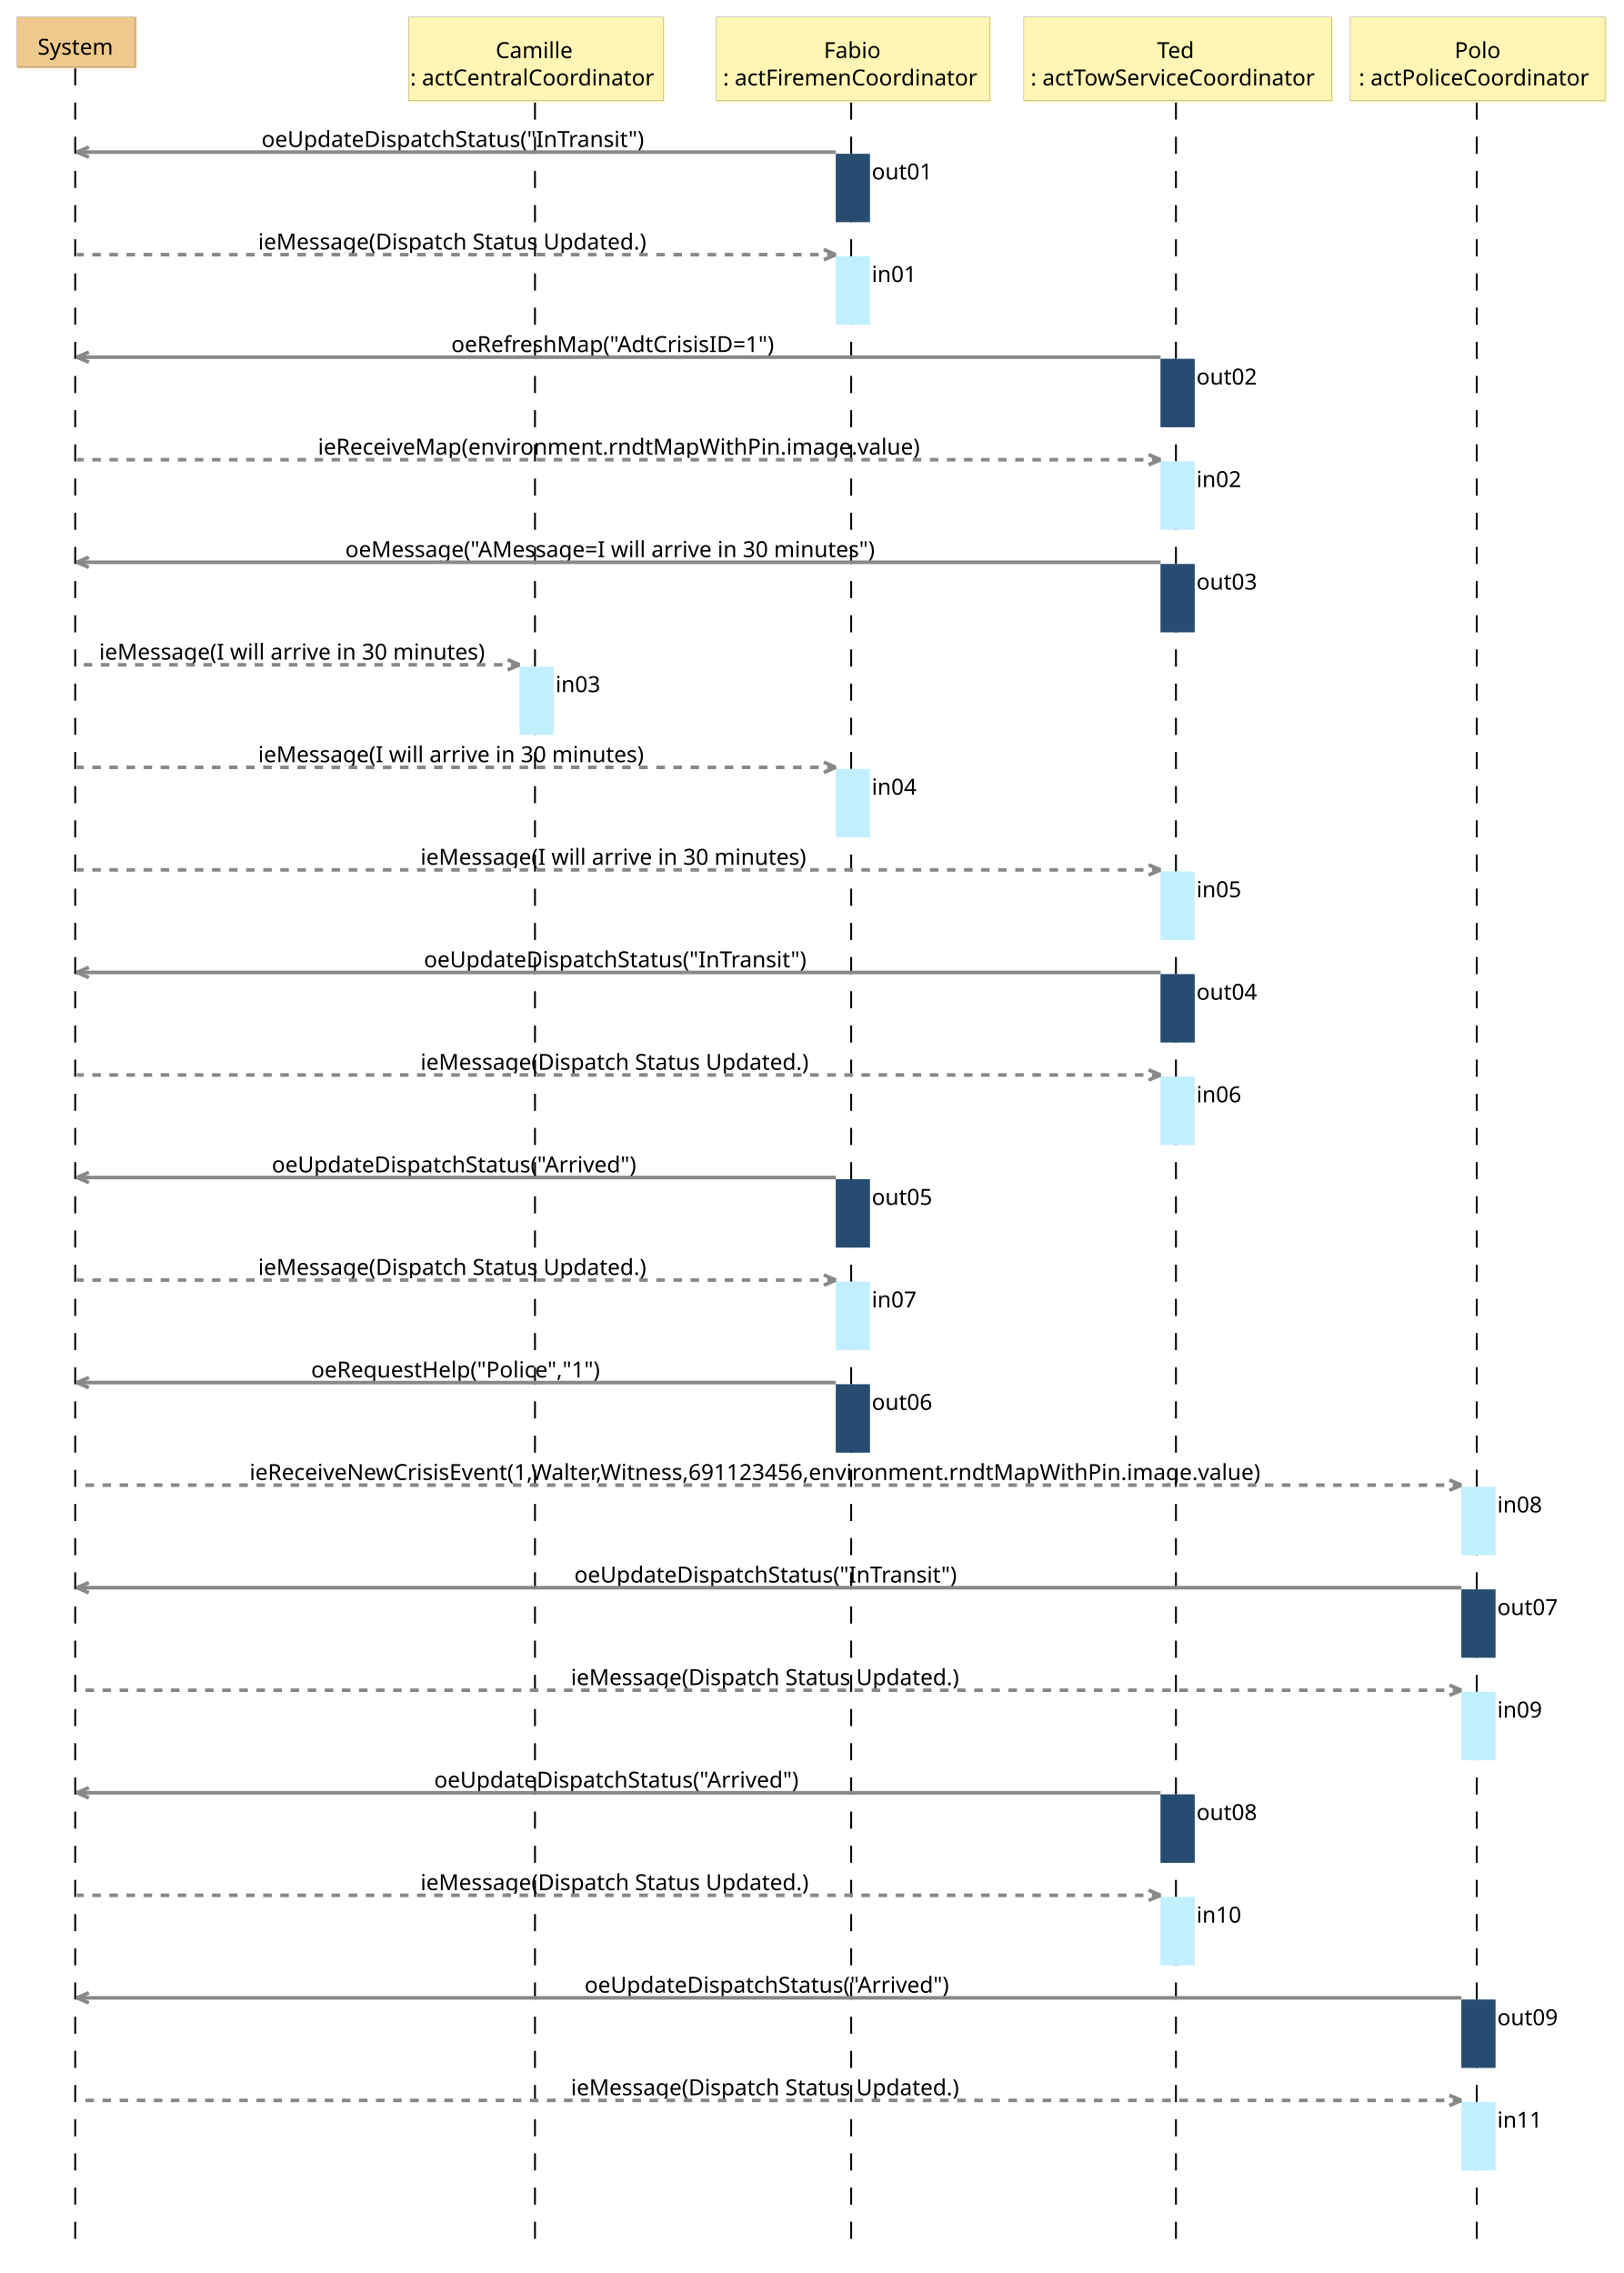
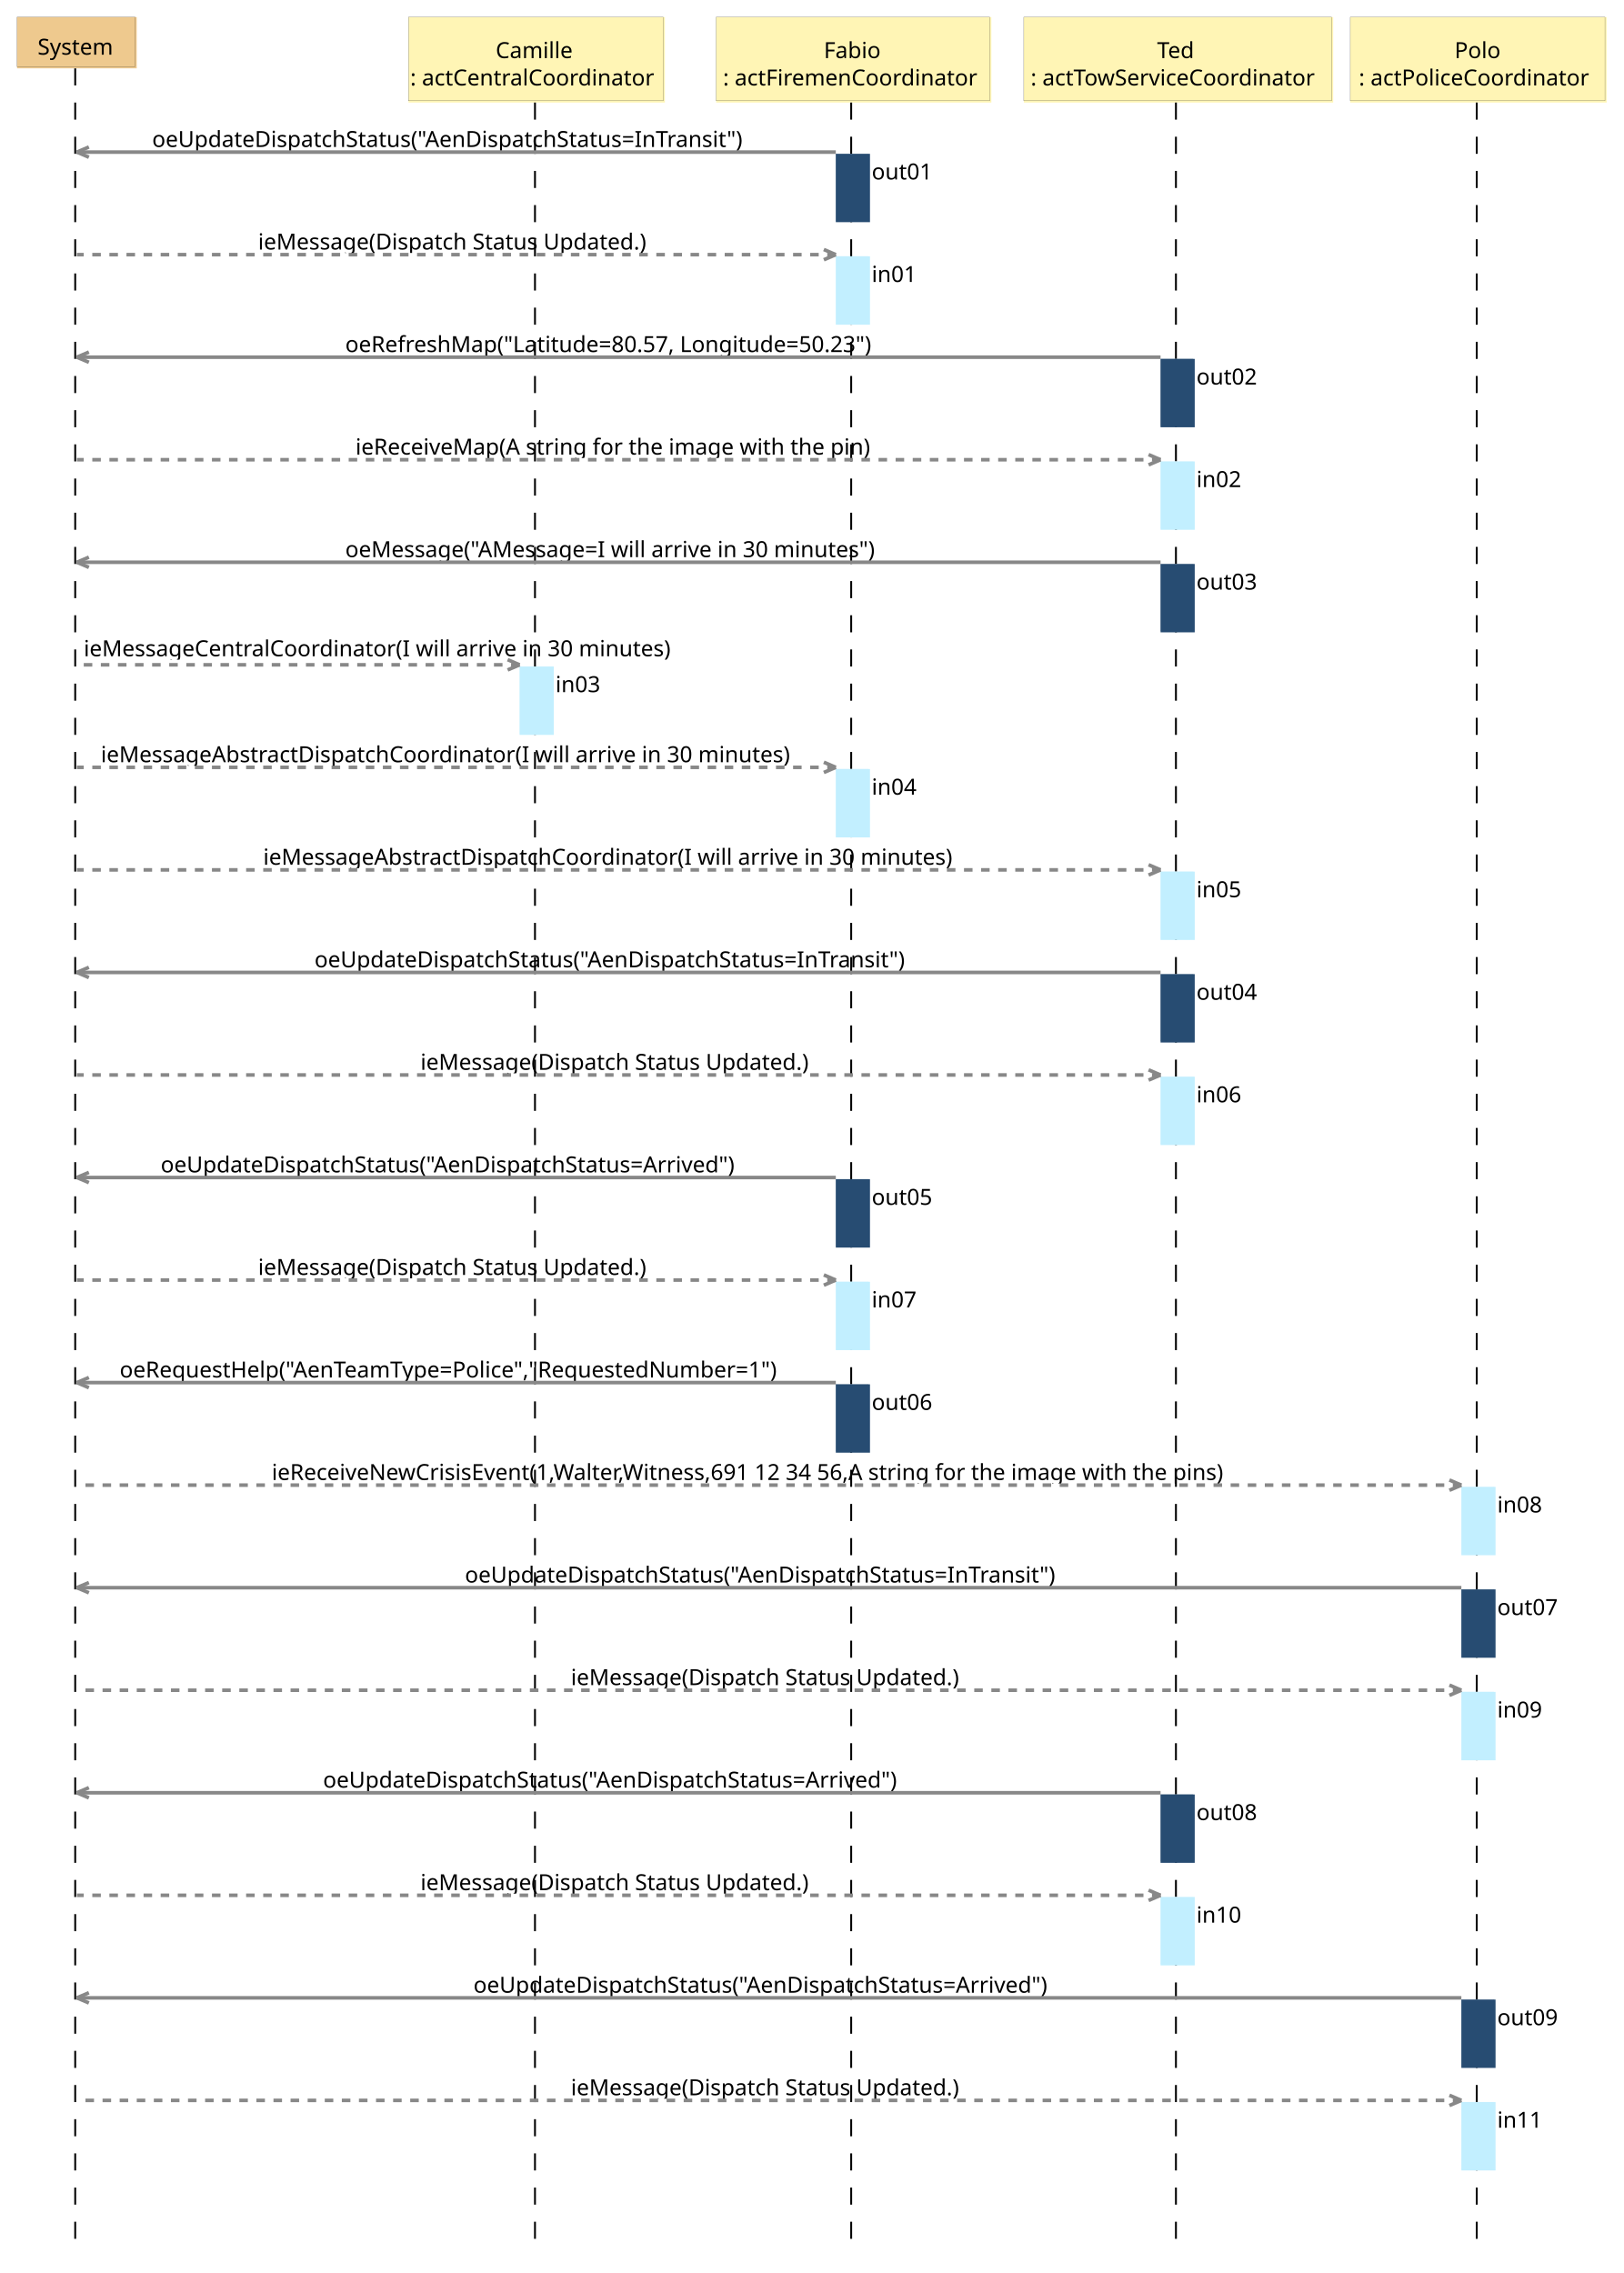
<svg xmlns="http://www.w3.org/2000/svg" stroke-dasharray="none" shape-rendering="auto" font-family="'Dialog'" width="950" text-rendering="auto" fill-opacity="1" contentScriptType="text/ecmascript" color-interpolation="auto" color-rendering="auto" preserveAspectRatio="xMidYMid meet" font-size="12" viewBox="0 0 950 1330" fill="black" stroke="black" image-rendering="auto" stroke-miterlimit="10" zoomAndPan="magnify" version="1.0" stroke-linecap="square" stroke-linejoin="miter" contentStyleType="text/css" font-style="normal" height="1330" stroke-width="1" stroke-dashoffset="0" font-weight="normal" stroke-opacity="1">
  <defs id="genericDefs" />
  <g>
    <defs id="defs1">
      <clipPath clipPathUnits="userSpaceOnUse" id="clipPath1">
        <path d="M9 9 L81 9 L81 41 L9 41 L9 9 Z" />
      </clipPath>
      <clipPath clipPathUnits="userSpaceOnUse" id="clipPath2">
        <path d="M9 9 L84 9 L84 41 L9 41 L9 9 Z" />
      </clipPath>
      <clipPath clipPathUnits="userSpaceOnUse" id="clipPath3">
        <path d="M39 39 L51 39 L51 1321 L39 1321 L39 39 Z" />
      </clipPath>
      <clipPath clipPathUnits="userSpaceOnUse" id="clipPath4">
        <path d="M238 9 L390 9 L390 61 L238 61 L238 9 Z" />
      </clipPath>
      <clipPath clipPathUnits="userSpaceOnUse" id="clipPath5">
        <path d="M238 9 L393 9 L393 61 L238 61 L238 9 Z" />
      </clipPath>
      <clipPath clipPathUnits="userSpaceOnUse" id="clipPath6">
        <path d="M308 59 L320 59 L320 1321 L308 1321 L308 59 Z" />
      </clipPath>
      <clipPath clipPathUnits="userSpaceOnUse" id="clipPath7">
        <path d="M303 389 L325 389 L325 431 L303 431 L303 389 Z" />
      </clipPath>
      <clipPath clipPathUnits="userSpaceOnUse" id="clipPath8">
        <path d="M324 389 L357 389 L357 407 L324 407 L324 389 Z" />
      </clipPath>
      <clipPath clipPathUnits="userSpaceOnUse" id="clipPath9">
        <path d="M418 9 L581 9 L581 61 L418 61 L418 9 Z" />
      </clipPath>
      <clipPath clipPathUnits="userSpaceOnUse" id="clipPath10">
        <path d="M418 9 L584 9 L584 61 L418 61 L418 9 Z" />
      </clipPath>
      <clipPath clipPathUnits="userSpaceOnUse" id="clipPath11">
        <path d="M493 59 L505 59 L505 1321 L493 1321 L493 59 Z" />
      </clipPath>
      <clipPath clipPathUnits="userSpaceOnUse" id="clipPath12">
        <path d="M488 89 L510 89 L510 131 L488 131 L488 89 Z" />
      </clipPath>
      <clipPath clipPathUnits="userSpaceOnUse" id="clipPath13">
        <path d="M509 89 L551 89 L551 107 L509 107 L509 89 Z" />
      </clipPath>
      <clipPath clipPathUnits="userSpaceOnUse" id="clipPath14">
        <path d="M488 689 L510 689 L510 731 L488 731 L488 689 Z" />
      </clipPath>
      <clipPath clipPathUnits="userSpaceOnUse" id="clipPath15">
        <path d="M509 689 L551 689 L551 707 L509 707 L509 689 Z" />
      </clipPath>
      <clipPath clipPathUnits="userSpaceOnUse" id="clipPath16">
        <path d="M488 809 L510 809 L510 851 L488 851 L488 809 Z" />
      </clipPath>
      <clipPath clipPathUnits="userSpaceOnUse" id="clipPath17">
        <path d="M509 809 L551 809 L551 827 L509 827 L509 809 Z" />
      </clipPath>
      <clipPath clipPathUnits="userSpaceOnUse" id="clipPath18">
        <path d="M488 149 L510 149 L510 191 L488 191 L488 149 Z" />
      </clipPath>
      <clipPath clipPathUnits="userSpaceOnUse" id="clipPath19">
        <path d="M509 149 L542 149 L542 167 L509 167 L509 149 Z" />
      </clipPath>
      <clipPath clipPathUnits="userSpaceOnUse" id="clipPath20">
        <path d="M488 449 L510 449 L510 491 L488 491 L488 449 Z" />
      </clipPath>
      <clipPath clipPathUnits="userSpaceOnUse" id="clipPath21">
        <path d="M509 449 L542 449 L542 467 L509 467 L509 449 Z" />
      </clipPath>
      <clipPath clipPathUnits="userSpaceOnUse" id="clipPath22">
        <path d="M488 749 L510 749 L510 791 L488 791 L488 749 Z" />
      </clipPath>
      <clipPath clipPathUnits="userSpaceOnUse" id="clipPath23">
        <path d="M509 749 L542 749 L542 767 L509 767 L509 749 Z" />
      </clipPath>
      <clipPath clipPathUnits="userSpaceOnUse" id="clipPath24">
        <path d="M598 9 L781 9 L781 61 L598 61 L598 9 Z" />
      </clipPath>
      <clipPath clipPathUnits="userSpaceOnUse" id="clipPath25">
        <path d="M598 9 L784 9 L784 61 L598 61 L598 9 Z" />
      </clipPath>
      <clipPath clipPathUnits="userSpaceOnUse" id="clipPath26">
        <path d="M683 59 L695 59 L695 1321 L683 1321 L683 59 Z" />
      </clipPath>
      <clipPath clipPathUnits="userSpaceOnUse" id="clipPath27">
        <path d="M678 209 L700 209 L700 251 L678 251 L678 209 Z" />
      </clipPath>
      <clipPath clipPathUnits="userSpaceOnUse" id="clipPath28">
        <path d="M699 209 L741 209 L741 227 L699 227 L699 209 Z" />
      </clipPath>
      <clipPath clipPathUnits="userSpaceOnUse" id="clipPath29">
        <path d="M678 329 L700 329 L700 371 L678 371 L678 329 Z" />
      </clipPath>
      <clipPath clipPathUnits="userSpaceOnUse" id="clipPath30">
        <path d="M699 329 L741 329 L741 347 L699 347 L699 329 Z" />
      </clipPath>
      <clipPath clipPathUnits="userSpaceOnUse" id="clipPath31">
        <path d="M678 569 L700 569 L700 611 L678 611 L678 569 Z" />
      </clipPath>
      <clipPath clipPathUnits="userSpaceOnUse" id="clipPath32">
        <path d="M699 569 L741 569 L741 587 L699 587 L699 569 Z" />
      </clipPath>
      <clipPath clipPathUnits="userSpaceOnUse" id="clipPath33">
        <path d="M678 1049 L700 1049 L700 1091 L678 1091 L678 1049 Z" />
      </clipPath>
      <clipPath clipPathUnits="userSpaceOnUse" id="clipPath34">
        <path d="M699 1049 L741 1049 L741 1067 L699 1067 L699 1049 Z" />
      </clipPath>
      <clipPath clipPathUnits="userSpaceOnUse" id="clipPath35">
        <path d="M678 269 L700 269 L700 311 L678 311 L678 269 Z" />
      </clipPath>
      <clipPath clipPathUnits="userSpaceOnUse" id="clipPath36">
        <path d="M699 269 L732 269 L732 287 L699 287 L699 269 Z" />
      </clipPath>
      <clipPath clipPathUnits="userSpaceOnUse" id="clipPath37">
        <path d="M678 509 L700 509 L700 551 L678 551 L678 509 Z" />
      </clipPath>
      <clipPath clipPathUnits="userSpaceOnUse" id="clipPath38">
        <path d="M699 509 L732 509 L732 527 L699 527 L699 509 Z" />
      </clipPath>
      <clipPath clipPathUnits="userSpaceOnUse" id="clipPath39">
        <path d="M678 629 L700 629 L700 671 L678 671 L678 629 Z" />
      </clipPath>
      <clipPath clipPathUnits="userSpaceOnUse" id="clipPath40">
        <path d="M699 629 L732 629 L732 647 L699 647 L699 629 Z" />
      </clipPath>
      <clipPath clipPathUnits="userSpaceOnUse" id="clipPath41">
        <path d="M678 1109 L700 1109 L700 1151 L678 1151 L678 1109 Z" />
      </clipPath>
      <clipPath clipPathUnits="userSpaceOnUse" id="clipPath42">
        <path d="M699 1109 L732 1109 L732 1127 L699 1127 L699 1109 Z" />
      </clipPath>
      <clipPath clipPathUnits="userSpaceOnUse" id="clipPath43">
        <path d="M789 9 L941 9 L941 61 L789 61 L789 9 Z" />
      </clipPath>
      <clipPath clipPathUnits="userSpaceOnUse" id="clipPath44">
        <path d="M789 9 L944 9 L944 61 L789 61 L789 9 Z" />
      </clipPath>
      <clipPath clipPathUnits="userSpaceOnUse" id="clipPath45">
        <path d="M859 59 L871 59 L871 1321 L859 1321 L859 59 Z" />
      </clipPath>
      <clipPath clipPathUnits="userSpaceOnUse" id="clipPath46">
        <path d="M854 929 L876 929 L876 971 L854 971 L854 929 Z" />
      </clipPath>
      <clipPath clipPathUnits="userSpaceOnUse" id="clipPath47">
        <path d="M875 929 L917 929 L917 947 L875 947 L875 929 Z" />
      </clipPath>
      <clipPath clipPathUnits="userSpaceOnUse" id="clipPath48">
        <path d="M854 1169 L876 1169 L876 1211 L854 1211 L854 1169 Z" />
      </clipPath>
      <clipPath clipPathUnits="userSpaceOnUse" id="clipPath49">
        <path d="M875 1169 L917 1169 L917 1187 L875 1187 L875 1169 Z" />
      </clipPath>
      <clipPath clipPathUnits="userSpaceOnUse" id="clipPath50">
        <path d="M854 869 L876 869 L876 911 L854 911 L854 869 Z" />
      </clipPath>
      <clipPath clipPathUnits="userSpaceOnUse" id="clipPath51">
        <path d="M875 869 L908 869 L908 887 L875 887 L875 869 Z" />
      </clipPath>
      <clipPath clipPathUnits="userSpaceOnUse" id="clipPath52">
        <path d="M854 989 L876 989 L876 1031 L854 1031 L854 989 Z" />
      </clipPath>
      <clipPath clipPathUnits="userSpaceOnUse" id="clipPath53">
        <path d="M875 989 L908 989 L908 1007 L875 1007 L875 989 Z" />
      </clipPath>
      <clipPath clipPathUnits="userSpaceOnUse" id="clipPath54">
        <path d="M854 1229 L876 1229 L876 1271 L854 1271 L854 1229 Z" />
      </clipPath>
      <clipPath clipPathUnits="userSpaceOnUse" id="clipPath55">
        <path d="M875 1229 L908 1229 L908 1247 L875 1247 L875 1229 Z" />
      </clipPath>
      <clipPath clipPathUnits="userSpaceOnUse" id="clipPath56">
        <path d="M-1 -1 L951 -1 L951 1331 L-1 1331 L-1 -1 Z" />
      </clipPath>
      <clipPath clipPathUnits="userSpaceOnUse" id="clipPath57">
-         <path d="M152 70 L385 70 L385 88 L152 88 L152 70 Z" />
+         <path d="M88 70 L450 70 L450 88 L88 88 L88 70 Z" />
      </clipPath>
      <clipPath clipPathUnits="userSpaceOnUse" id="clipPath58">
        <path d="M43 84 L55 84 L55 95 L43 95 L43 84 Z" />
      </clipPath>
      <clipPath clipPathUnits="userSpaceOnUse" id="clipPath59">
-         <path d="M263 190 L464 190 L464 208 L263 208 L263 190 Z" />
+         <path d="M201 190 L526 190 L526 208 L201 208 L201 190 Z" />
      </clipPath>
      <clipPath clipPathUnits="userSpaceOnUse" id="clipPath60">
        <path d="M43 204 L55 204 L55 215 L43 215 L43 204 Z" />
      </clipPath>
      <clipPath clipPathUnits="userSpaceOnUse" id="clipPath61">
        <path d="M201 310 L526 310 L526 328 L201 328 L201 310 Z" />
      </clipPath>
      <clipPath clipPathUnits="userSpaceOnUse" id="clipPath62">
        <path d="M43 324 L55 324 L55 335 L43 335 L43 324 Z" />
      </clipPath>
      <clipPath clipPathUnits="userSpaceOnUse" id="clipPath63">
-         <path d="M247 550 L480 550 L480 568 L247 568 L247 550 Z" />
+         <path d="M183 550 L545 550 L545 568 L183 568 L183 550 Z" />
      </clipPath>
      <clipPath clipPathUnits="userSpaceOnUse" id="clipPath64">
        <path d="M43 564 L55 564 L55 575 L43 575 L43 564 Z" />
      </clipPath>
      <clipPath clipPathUnits="userSpaceOnUse" id="clipPath65">
-         <path d="M158 670 L380 670 L380 688 L158 688 L158 670 Z" />
+         <path d="M93 670 L444 670 L444 688 L93 688 L93 670 Z" />
      </clipPath>
      <clipPath clipPathUnits="userSpaceOnUse" id="clipPath66">
        <path d="M43 684 L55 684 L55 695 L43 695 L43 684 Z" />
      </clipPath>
      <clipPath clipPathUnits="userSpaceOnUse" id="clipPath67">
-         <path d="M181 790 L357 790 L357 808 L181 808 L181 790 Z" />
+         <path d="M69 790 L468 790 L468 808 L69 808 L69 790 Z" />
      </clipPath>
      <clipPath clipPathUnits="userSpaceOnUse" id="clipPath68">
        <path d="M43 804 L55 804 L55 815 L43 815 L43 804 Z" />
      </clipPath>
      <clipPath clipPathUnits="userSpaceOnUse" id="clipPath69">
-         <path d="M335 910 L568 910 L568 928 L335 928 L335 910 Z" />
+         <path d="M271 910 L633 910 L633 928 L271 928 L271 910 Z" />
      </clipPath>
      <clipPath clipPathUnits="userSpaceOnUse" id="clipPath70">
        <path d="M43 924 L55 924 L55 935 L43 935 L43 924 Z" />
      </clipPath>
      <clipPath clipPathUnits="userSpaceOnUse" id="clipPath71">
-         <path d="M253 1030 L475 1030 L475 1048 L253 1048 L253 1030 Z" />
+         <path d="M188 1030 L539 1030 L539 1048 L188 1048 L188 1030 Z" />
      </clipPath>
      <clipPath clipPathUnits="userSpaceOnUse" id="clipPath72">
        <path d="M43 1044 L55 1044 L55 1055 L43 1055 L43 1044 Z" />
      </clipPath>
      <clipPath clipPathUnits="userSpaceOnUse" id="clipPath73">
-         <path d="M341 1150 L563 1150 L563 1168 L341 1168 L341 1150 Z" />
+         <path d="M276 1150 L627 1150 L627 1168 L276 1168 L276 1150 Z" />
      </clipPath>
      <clipPath clipPathUnits="userSpaceOnUse" id="clipPath74">
        <path d="M43 1164 L55 1164 L55 1175 L43 1175 L43 1164 Z" />
      </clipPath>
      <clipPath clipPathUnits="userSpaceOnUse" id="clipPath75">
        <path d="M150 130 L387 130 L387 148 L150 148 L150 130 Z" />
      </clipPath>
      <clipPath clipPathUnits="userSpaceOnUse" id="clipPath76">
        <path d="M480 144 L492 144 L492 155 L480 155 L480 144 Z" />
      </clipPath>
      <clipPath clipPathUnits="userSpaceOnUse" id="clipPath77">
-         <path d="M185 250 L543 250 L543 268 L185 268 L185 250 Z" />
+         <path d="M207 250 L521 250 L521 268 L207 268 L207 250 Z" />
      </clipPath>
      <clipPath clipPathUnits="userSpaceOnUse" id="clipPath78">
        <path d="M670 264 L682 264 L682 275 L670 275 L670 264 Z" />
      </clipPath>
      <clipPath clipPathUnits="userSpaceOnUse" id="clipPath79">
-         <path d="M57 370 L295 370 L295 388 L57 388 L57 370 Z" />
+         <path d="M48 368 L406 368 L406 386 L48 386 L48 368 Z" />
      </clipPath>
      <clipPath clipPathUnits="userSpaceOnUse" id="clipPath80">
        <path d="M295 384 L307 384 L307 395 L295 395 L295 384 Z" />
      </clipPath>
      <clipPath clipPathUnits="userSpaceOnUse" id="clipPath81">
-         <path d="M150 430 L388 430 L388 448 L150 448 L150 430 Z" />
+         <path d="M58 430 L480 430 L480 448 L58 448 L58 430 Z" />
      </clipPath>
      <clipPath clipPathUnits="userSpaceOnUse" id="clipPath82">
        <path d="M480 444 L492 444 L492 455 L480 455 L480 444 Z" />
      </clipPath>
      <clipPath clipPathUnits="userSpaceOnUse" id="clipPath83">
-         <path d="M245 490 L483 490 L483 508 L245 508 L245 490 Z" />
+         <path d="M153 490 L575 490 L575 508 L153 508 L153 490 Z" />
      </clipPath>
      <clipPath clipPathUnits="userSpaceOnUse" id="clipPath84">
        <path d="M670 504 L682 504 L682 515 L670 515 L670 504 Z" />
      </clipPath>
      <clipPath clipPathUnits="userSpaceOnUse" id="clipPath85">
        <path d="M245 610 L482 610 L482 628 L245 628 L245 610 Z" />
      </clipPath>
      <clipPath clipPathUnits="userSpaceOnUse" id="clipPath86">
        <path d="M670 624 L682 624 L682 635 L670 635 L670 624 Z" />
      </clipPath>
      <clipPath clipPathUnits="userSpaceOnUse" id="clipPath87">
        <path d="M150 730 L387 730 L387 748 L150 748 L150 730 Z" />
      </clipPath>
      <clipPath clipPathUnits="userSpaceOnUse" id="clipPath88">
        <path d="M480 744 L492 744 L492 755 L480 755 L480 744 Z" />
      </clipPath>
      <clipPath clipPathUnits="userSpaceOnUse" id="clipPath89">
-         <path d="M145 850 L758 850 L758 868 L145 868 L145 850 Z" />
+         <path d="M158 850 L746 850 L746 868 L158 868 L158 850 Z" />
      </clipPath>
      <clipPath clipPathUnits="userSpaceOnUse" id="clipPath90">
        <path d="M846 864 L858 864 L858 875 L846 875 L846 864 Z" />
      </clipPath>
      <clipPath clipPathUnits="userSpaceOnUse" id="clipPath91">
        <path d="M333 970 L570 970 L570 988 L333 988 L333 970 Z" />
      </clipPath>
      <clipPath clipPathUnits="userSpaceOnUse" id="clipPath92">
        <path d="M846 984 L858 984 L858 995 L846 995 L846 984 Z" />
      </clipPath>
      <clipPath clipPathUnits="userSpaceOnUse" id="clipPath93">
        <path d="M245 1090 L482 1090 L482 1108 L245 1108 L245 1090 Z" />
      </clipPath>
      <clipPath clipPathUnits="userSpaceOnUse" id="clipPath94">
        <path d="M670 1104 L682 1104 L682 1115 L670 1115 L670 1104 Z" />
      </clipPath>
      <clipPath clipPathUnits="userSpaceOnUse" id="clipPath95">
        <path d="M333 1210 L570 1210 L570 1228 L333 1228 L333 1210 Z" />
      </clipPath>
      <clipPath clipPathUnits="userSpaceOnUse" id="clipPath96">
        <path d="M846 1224 L858 1224 L858 1235 L846 1235 L846 1224 Z" />
      </clipPath>
    </defs>
    <g font-size="13" fill="rgb(238,201,142)" font-family="'Lucida Sans Unicode'" stroke-linejoin="round" stroke="rgb(238,201,142)" stroke-width="0" stroke-miterlimit="0">
      <rect x="10" y="10" clip-path="url(#clipPath1)" width="70" height="30" stroke="none" />
    </g>
    <g stroke-width="0.1" font-size="13" font-family="'Lucida Sans Unicode'" stroke-linecap="butt">
      <rect x="10" y="10" clip-path="url(#clipPath1)" fill="none" width="69" height="29" />
      <text xml:space="preserve" x="22" y="32" clip-path="url(#clipPath2)" stroke="none">System</text>
      <line clip-path="url(#clipPath3)" fill="none" x1="44" x2="44" y1="40" y2="1320" stroke-dasharray="10,10" stroke-width="1.1" />
    </g>
    <g stroke-linecap="butt" font-size="13" fill="rgb(255,245,181)" font-family="'Lucida Sans Unicode'" stroke-dasharray="10,10" stroke="rgb(255,245,181)" stroke-width="1.1">
      <rect x="239" y="10" clip-path="url(#clipPath4)" width="150" height="50" stroke="none" />
    </g>
    <g stroke-width="0.1" font-size="13" font-family="'Lucida Sans Unicode'" stroke-linecap="butt">
      <rect x="239" y="10" clip-path="url(#clipPath4)" fill="none" width="149" height="49" />
      <text xml:space="preserve" x="290" y="34" clip-path="url(#clipPath5)" stroke="none">Camille</text>
      <text xml:space="preserve" x="240" y="50" clip-path="url(#clipPath5)" stroke="none">: actCentralCoordinator</text>
      <line clip-path="url(#clipPath6)" fill="none" x1="313" x2="313" y1="60" y2="1320" stroke-dasharray="10,10" stroke-width="1.1" />
    </g>
    <g stroke-linecap="butt" font-size="13" fill="rgb(194,239,255)" font-family="'Lucida Sans Unicode'" stroke-dasharray="10,10" stroke="rgb(194,239,255)" stroke-width="1.1">
      <rect x="304" y="390" clip-path="url(#clipPath7)" width="20" height="40" stroke="none" />
      <rect x="304" y="390" clip-path="url(#clipPath7)" fill="none" width="19" stroke-dasharray="none" height="39" stroke-width="0.1" />
    </g>
    <g stroke-width="0.1" font-size="13" font-family="'Lucida Sans Unicode'" stroke-linecap="butt">
      <text xml:space="preserve" x="325" y="405" clip-path="url(#clipPath8)" stroke="none">in03</text>
      <rect x="419" y="10" clip-path="url(#clipPath9)" fill="rgb(255,245,181)" width="161" height="50" stroke="none" />
      <rect x="419" y="10" clip-path="url(#clipPath9)" fill="none" width="160" height="49" />
      <text xml:space="preserve" x="482" y="34" clip-path="url(#clipPath10)" stroke="none">Fabio</text>
      <text xml:space="preserve" x="423" y="50" clip-path="url(#clipPath10)" stroke="none">: actFiremenCoordinator</text>
      <line clip-path="url(#clipPath11)" fill="none" x1="498" x2="498" y1="60" y2="1320" stroke-dasharray="10,10" stroke-width="1.1" />
    </g>
    <g stroke-linecap="butt" font-size="13" fill="rgb(39,76,114)" font-family="'Lucida Sans Unicode'" stroke-dasharray="10,10" stroke="rgb(39,76,114)" stroke-width="1.1">
      <rect x="489" y="90" clip-path="url(#clipPath12)" width="20" height="40" stroke="none" />
      <rect x="489" y="90" clip-path="url(#clipPath12)" fill="none" width="19" stroke-dasharray="none" height="39" stroke-width="0.1" />
    </g>
    <g stroke-width="0.1" font-size="13" font-family="'Lucida Sans Unicode'" stroke-linecap="butt">
      <text xml:space="preserve" x="510" y="105" clip-path="url(#clipPath13)" stroke="none">out01</text>
      <rect x="489" y="690" clip-path="url(#clipPath14)" fill="rgb(39,76,114)" width="20" height="40" stroke="none" />
      <rect x="489" y="690" clip-path="url(#clipPath14)" fill="none" width="19" height="39" stroke="rgb(39,76,114)" />
      <text xml:space="preserve" x="510" y="705" clip-path="url(#clipPath15)" stroke="none">out05</text>
      <rect x="489" y="810" clip-path="url(#clipPath16)" fill="rgb(39,76,114)" width="20" height="40" stroke="none" />
      <rect x="489" y="810" clip-path="url(#clipPath16)" fill="none" width="19" height="39" stroke="rgb(39,76,114)" />
      <text xml:space="preserve" x="510" y="825" clip-path="url(#clipPath17)" stroke="none">out06</text>
      <rect x="489" y="150" clip-path="url(#clipPath18)" fill="rgb(194,239,255)" width="20" height="40" stroke="none" />
      <rect x="489" y="150" clip-path="url(#clipPath18)" fill="none" width="19" height="39" stroke="rgb(194,239,255)" />
      <text xml:space="preserve" x="510" y="165" clip-path="url(#clipPath19)" stroke="none">in01</text>
      <rect x="489" y="450" clip-path="url(#clipPath20)" fill="rgb(194,239,255)" width="20" height="40" stroke="none" />
      <rect x="489" y="450" clip-path="url(#clipPath20)" fill="none" width="19" height="39" stroke="rgb(194,239,255)" />
      <text xml:space="preserve" x="510" y="465" clip-path="url(#clipPath21)" stroke="none">in04</text>
      <rect x="489" y="750" clip-path="url(#clipPath22)" fill="rgb(194,239,255)" width="20" height="40" stroke="none" />
      <rect x="489" y="750" clip-path="url(#clipPath22)" fill="none" width="19" height="39" stroke="rgb(194,239,255)" />
      <text xml:space="preserve" x="510" y="765" clip-path="url(#clipPath23)" stroke="none">in07</text>
      <rect x="599" y="10" clip-path="url(#clipPath24)" fill="rgb(255,245,181)" width="181" height="50" stroke="none" />
      <rect x="599" y="10" clip-path="url(#clipPath24)" fill="none" width="180" height="49" />
      <text xml:space="preserve" x="677" y="34" clip-path="url(#clipPath25)" stroke="none">Ted</text>
      <text xml:space="preserve" x="603" y="50" clip-path="url(#clipPath25)" stroke="none">: actTowServiceCoordinator</text>
      <line clip-path="url(#clipPath26)" fill="none" x1="688" x2="688" y1="60" y2="1320" stroke-dasharray="10,10" stroke-width="1.1" />
    </g>
    <g stroke-linecap="butt" font-size="13" fill="rgb(39,76,114)" font-family="'Lucida Sans Unicode'" stroke-dasharray="10,10" stroke="rgb(39,76,114)" stroke-width="1.1">
      <rect x="679" y="210" clip-path="url(#clipPath27)" width="20" height="40" stroke="none" />
      <rect x="679" y="210" clip-path="url(#clipPath27)" fill="none" width="19" stroke-dasharray="none" height="39" stroke-width="0.1" />
    </g>
    <g stroke-width="0.1" font-size="13" font-family="'Lucida Sans Unicode'" stroke-linecap="butt">
      <text xml:space="preserve" x="700" y="225" clip-path="url(#clipPath28)" stroke="none">out02</text>
      <rect x="679" y="330" clip-path="url(#clipPath29)" fill="rgb(39,76,114)" width="20" height="40" stroke="none" />
      <rect x="679" y="330" clip-path="url(#clipPath29)" fill="none" width="19" height="39" stroke="rgb(39,76,114)" />
      <text xml:space="preserve" x="700" y="345" clip-path="url(#clipPath30)" stroke="none">out03</text>
      <rect x="679" y="570" clip-path="url(#clipPath31)" fill="rgb(39,76,114)" width="20" height="40" stroke="none" />
      <rect x="679" y="570" clip-path="url(#clipPath31)" fill="none" width="19" height="39" stroke="rgb(39,76,114)" />
      <text xml:space="preserve" x="700" y="585" clip-path="url(#clipPath32)" stroke="none">out04</text>
      <rect x="679" y="1050" clip-path="url(#clipPath33)" fill="rgb(39,76,114)" width="20" height="40" stroke="none" />
      <rect x="679" y="1050" clip-path="url(#clipPath33)" fill="none" width="19" height="39" stroke="rgb(39,76,114)" />
      <text xml:space="preserve" x="700" y="1065" clip-path="url(#clipPath34)" stroke="none">out08</text>
      <rect x="679" y="270" clip-path="url(#clipPath35)" fill="rgb(194,239,255)" width="20" height="40" stroke="none" />
      <rect x="679" y="270" clip-path="url(#clipPath35)" fill="none" width="19" height="39" stroke="rgb(194,239,255)" />
      <text xml:space="preserve" x="700" y="285" clip-path="url(#clipPath36)" stroke="none">in02</text>
      <rect x="679" y="510" clip-path="url(#clipPath37)" fill="rgb(194,239,255)" width="20" height="40" stroke="none" />
      <rect x="679" y="510" clip-path="url(#clipPath37)" fill="none" width="19" height="39" stroke="rgb(194,239,255)" />
      <text xml:space="preserve" x="700" y="525" clip-path="url(#clipPath38)" stroke="none">in05</text>
      <rect x="679" y="630" clip-path="url(#clipPath39)" fill="rgb(194,239,255)" width="20" height="40" stroke="none" />
      <rect x="679" y="630" clip-path="url(#clipPath39)" fill="none" width="19" height="39" stroke="rgb(194,239,255)" />
      <text xml:space="preserve" x="700" y="645" clip-path="url(#clipPath40)" stroke="none">in06</text>
      <rect x="679" y="1110" clip-path="url(#clipPath41)" fill="rgb(194,239,255)" width="20" height="40" stroke="none" />
      <rect x="679" y="1110" clip-path="url(#clipPath41)" fill="none" width="19" height="39" stroke="rgb(194,239,255)" />
      <text xml:space="preserve" x="700" y="1125" clip-path="url(#clipPath42)" stroke="none">in10</text>
      <rect x="790" y="10" clip-path="url(#clipPath43)" fill="rgb(255,245,181)" width="150" height="50" stroke="none" />
      <rect x="790" y="10" clip-path="url(#clipPath43)" fill="none" width="149" height="49" />
      <text xml:space="preserve" x="851" y="34" clip-path="url(#clipPath44)" stroke="none">Polo</text>
      <text xml:space="preserve" x="795" y="50" clip-path="url(#clipPath44)" stroke="none">: actPoliceCoordinator</text>
      <line clip-path="url(#clipPath45)" fill="none" x1="864" x2="864" y1="60" y2="1320" stroke-dasharray="10,10" stroke-width="1.1" />
    </g>
    <g stroke-linecap="butt" font-size="13" fill="rgb(39,76,114)" font-family="'Lucida Sans Unicode'" stroke-dasharray="10,10" stroke="rgb(39,76,114)" stroke-width="1.1">
      <rect x="855" y="930" clip-path="url(#clipPath46)" width="20" height="40" stroke="none" />
      <rect x="855" y="930" clip-path="url(#clipPath46)" fill="none" width="19" stroke-dasharray="none" height="39" stroke-width="0.1" />
    </g>
    <g stroke-width="0.1" font-size="13" font-family="'Lucida Sans Unicode'" stroke-linecap="butt">
      <text xml:space="preserve" x="876" y="945" clip-path="url(#clipPath47)" stroke="none">out07</text>
      <rect x="855" y="1170" clip-path="url(#clipPath48)" fill="rgb(39,76,114)" width="20" height="40" stroke="none" />
      <rect x="855" y="1170" clip-path="url(#clipPath48)" fill="none" width="19" height="39" stroke="rgb(39,76,114)" />
      <text xml:space="preserve" x="876" y="1185" clip-path="url(#clipPath49)" stroke="none">out09</text>
      <rect x="855" y="870" clip-path="url(#clipPath50)" fill="rgb(194,239,255)" width="20" height="40" stroke="none" />
      <rect x="855" y="870" clip-path="url(#clipPath50)" fill="none" width="19" height="39" stroke="rgb(194,239,255)" />
      <text xml:space="preserve" x="876" y="885" clip-path="url(#clipPath51)" stroke="none">in08</text>
      <rect x="855" y="990" clip-path="url(#clipPath52)" fill="rgb(194,239,255)" width="20" height="40" stroke="none" />
      <rect x="855" y="990" clip-path="url(#clipPath52)" fill="none" width="19" height="39" stroke="rgb(194,239,255)" />
      <text xml:space="preserve" x="876" y="1005" clip-path="url(#clipPath53)" stroke="none">in09</text>
      <rect x="855" y="1230" clip-path="url(#clipPath54)" fill="rgb(194,239,255)" width="20" height="40" stroke="none" />
      <rect x="855" y="1230" clip-path="url(#clipPath54)" fill="none" width="19" height="39" stroke="rgb(194,239,255)" />
      <text xml:space="preserve" x="876" y="1245" clip-path="url(#clipPath55)" stroke="none">in11</text>
      <line clip-path="url(#clipPath56)" fill="none" x1="489" x2="45" y1="89" y2="89" stroke="rgb(136,136,136)" stroke-width="2.1" />
-       <text x="153" y="86" clip-path="url(#clipPath57)" stroke="none" stroke-width="2.1" xml:space="preserve">oeUpdateDispatchStatus("InTransit")</text>
+       <text x="89" y="86" clip-path="url(#clipPath57)" stroke="none" stroke-width="2.1" xml:space="preserve">oeUpdateDispatchStatus("AenDispatchStatus=InTransit")</text>
      <line clip-path="url(#clipPath58)" fill="none" x1="52" x2="45" y1="86" y2="89" stroke="rgb(136,136,136)" stroke-width="2.1" />
      <line clip-path="url(#clipPath58)" fill="none" x1="45" x2="52" y1="89" y2="92" stroke="rgb(136,136,136)" stroke-width="2.1" />
      <line clip-path="url(#clipPath56)" fill="none" x1="679" x2="45" y1="209" y2="209" stroke="rgb(136,136,136)" stroke-width="2.1" />
-       <text x="264" y="206" clip-path="url(#clipPath59)" stroke="none" stroke-width="2.1" xml:space="preserve">oeRefreshMap("AdtCrisisID=1")</text>
+       <text x="202" y="206" clip-path="url(#clipPath59)" stroke="none" stroke-width="2.1" xml:space="preserve">oeRefreshMap("Latitude=80.57, Longitude=50.23")</text>
      <line clip-path="url(#clipPath60)" fill="none" x1="52" x2="45" y1="206" y2="209" stroke="rgb(136,136,136)" stroke-width="2.1" />
      <line clip-path="url(#clipPath60)" fill="none" x1="45" x2="52" y1="209" y2="212" stroke="rgb(136,136,136)" stroke-width="2.1" />
      <line clip-path="url(#clipPath56)" fill="none" x1="679" x2="45" y1="329" y2="329" stroke="rgb(136,136,136)" stroke-width="2.1" />
      <text x="202" y="326" clip-path="url(#clipPath61)" stroke="none" stroke-width="2.1" xml:space="preserve">oeMessage("AMessage=I will arrive in 30 minutes")</text>
      <line clip-path="url(#clipPath62)" fill="none" x1="52" x2="45" y1="326" y2="329" stroke="rgb(136,136,136)" stroke-width="2.1" />
      <line clip-path="url(#clipPath62)" fill="none" x1="45" x2="52" y1="329" y2="332" stroke="rgb(136,136,136)" stroke-width="2.1" />
      <line clip-path="url(#clipPath56)" fill="none" x1="679" x2="45" y1="569" y2="569" stroke="rgb(136,136,136)" stroke-width="2.1" />
-       <text x="248" y="566" clip-path="url(#clipPath63)" stroke="none" stroke-width="2.1" xml:space="preserve">oeUpdateDispatchStatus("InTransit")</text>
+       <text x="184" y="566" clip-path="url(#clipPath63)" stroke="none" stroke-width="2.1" xml:space="preserve">oeUpdateDispatchStatus("AenDispatchStatus=InTransit")</text>
      <line clip-path="url(#clipPath64)" fill="none" x1="52" x2="45" y1="566" y2="569" stroke="rgb(136,136,136)" stroke-width="2.1" />
      <line clip-path="url(#clipPath64)" fill="none" x1="45" x2="52" y1="569" y2="572" stroke="rgb(136,136,136)" stroke-width="2.1" />
      <line clip-path="url(#clipPath56)" fill="none" x1="489" x2="45" y1="689" y2="689" stroke="rgb(136,136,136)" stroke-width="2.1" />
-       <text x="159" y="686" clip-path="url(#clipPath65)" stroke="none" stroke-width="2.1" xml:space="preserve">oeUpdateDispatchStatus("Arrived")</text>
+       <text x="94" y="686" clip-path="url(#clipPath65)" stroke="none" stroke-width="2.1" xml:space="preserve">oeUpdateDispatchStatus("AenDispatchStatus=Arrived")</text>
      <line clip-path="url(#clipPath66)" fill="none" x1="52" x2="45" y1="686" y2="689" stroke="rgb(136,136,136)" stroke-width="2.1" />
      <line clip-path="url(#clipPath66)" fill="none" x1="45" x2="52" y1="689" y2="692" stroke="rgb(136,136,136)" stroke-width="2.1" />
      <line clip-path="url(#clipPath56)" fill="none" x1="489" x2="45" y1="809" y2="809" stroke="rgb(136,136,136)" stroke-width="2.1" />
-       <text x="182" y="806" clip-path="url(#clipPath67)" stroke="none" stroke-width="2.1" xml:space="preserve">oeRequestHelp("Police","1")</text>
+       <text x="70" y="806" clip-path="url(#clipPath67)" stroke="none" stroke-width="2.1" xml:space="preserve">oeRequestHelp("AenTeamType=Police","RequestedNumber=1")</text>
      <line clip-path="url(#clipPath68)" fill="none" x1="52" x2="45" y1="806" y2="809" stroke="rgb(136,136,136)" stroke-width="2.1" />
      <line clip-path="url(#clipPath68)" fill="none" x1="45" x2="52" y1="809" y2="812" stroke="rgb(136,136,136)" stroke-width="2.1" />
      <line clip-path="url(#clipPath56)" fill="none" x1="855" x2="45" y1="929" y2="929" stroke="rgb(136,136,136)" stroke-width="2.1" />
-       <text x="336" y="926" clip-path="url(#clipPath69)" stroke="none" stroke-width="2.1" xml:space="preserve">oeUpdateDispatchStatus("InTransit")</text>
+       <text x="272" y="926" clip-path="url(#clipPath69)" stroke="none" stroke-width="2.1" xml:space="preserve">oeUpdateDispatchStatus("AenDispatchStatus=InTransit")</text>
      <line clip-path="url(#clipPath70)" fill="none" x1="52" x2="45" y1="926" y2="929" stroke="rgb(136,136,136)" stroke-width="2.1" />
      <line clip-path="url(#clipPath70)" fill="none" x1="45" x2="52" y1="929" y2="932" stroke="rgb(136,136,136)" stroke-width="2.1" />
      <line clip-path="url(#clipPath56)" fill="none" x1="679" x2="45" y1="1049" y2="1049" stroke="rgb(136,136,136)" stroke-width="2.1" />
-       <text x="254" y="1046" clip-path="url(#clipPath71)" stroke="none" stroke-width="2.1" xml:space="preserve">oeUpdateDispatchStatus("Arrived")</text>
+       <text x="189" y="1046" clip-path="url(#clipPath71)" stroke="none" stroke-width="2.1" xml:space="preserve">oeUpdateDispatchStatus("AenDispatchStatus=Arrived")</text>
      <line clip-path="url(#clipPath72)" fill="none" x1="52" x2="45" y1="1046" y2="1049" stroke="rgb(136,136,136)" stroke-width="2.1" />
      <line clip-path="url(#clipPath72)" fill="none" x1="45" x2="52" y1="1049" y2="1052" stroke="rgb(136,136,136)" stroke-width="2.1" />
      <line clip-path="url(#clipPath56)" fill="none" x1="855" x2="45" y1="1169" y2="1169" stroke="rgb(136,136,136)" stroke-width="2.1" />
-       <text x="342" y="1166" clip-path="url(#clipPath73)" stroke="none" stroke-width="2.1" xml:space="preserve">oeUpdateDispatchStatus("Arrived")</text>
+       <text x="277" y="1166" clip-path="url(#clipPath73)" stroke="none" stroke-width="2.1" xml:space="preserve">oeUpdateDispatchStatus("AenDispatchStatus=Arrived")</text>
      <line clip-path="url(#clipPath74)" fill="none" x1="52" x2="45" y1="1166" y2="1169" stroke="rgb(136,136,136)" stroke-width="2.1" />
      <line clip-path="url(#clipPath74)" fill="none" x1="45" x2="52" y1="1169" y2="1172" stroke="rgb(136,136,136)" stroke-width="2.1" />
    </g>
    <g stroke-linecap="butt" font-size="13" fill="rgb(136,136,136)" font-family="'Lucida Sans Unicode'" stroke-dasharray="5,5" stroke="rgb(136,136,136)" stroke-width="2.1">
      <line clip-path="url(#clipPath56)" fill="none" x1="489" x2="45" y1="149" y2="149" />
      <text x="151" y="146" clip-path="url(#clipPath75)" fill="black" stroke="none" xml:space="preserve">ieMessage(Dispatch Status Updated.)</text>
      <line clip-path="url(#clipPath76)" fill="none" x1="482" x2="489" y1="152" y2="149" stroke-dasharray="none" />
      <line clip-path="url(#clipPath76)" fill="none" x1="489" x2="482" y1="149" y2="146" stroke-dasharray="none" />
      <line clip-path="url(#clipPath56)" fill="none" x1="679" x2="45" y1="269" y2="269" />
-       <text x="186" y="266" clip-path="url(#clipPath77)" fill="black" stroke="none" xml:space="preserve">ieReceiveMap(environment.rndtMapWithPin.image.value)</text>
+       <text x="208" y="266" clip-path="url(#clipPath77)" fill="black" stroke="none" xml:space="preserve">ieReceiveMap(A string for the image with the pin)</text>
      <line clip-path="url(#clipPath78)" fill="none" x1="672" x2="679" y1="272" y2="269" stroke-dasharray="none" />
      <line clip-path="url(#clipPath78)" fill="none" x1="679" x2="672" y1="269" y2="266" stroke-dasharray="none" />
      <line clip-path="url(#clipPath56)" fill="none" x1="304" x2="45" y1="389" y2="389" />
-       <text x="58" y="386" clip-path="url(#clipPath79)" fill="black" stroke="none" xml:space="preserve">ieMessage(I will arrive in 30 minutes)</text>
+       <text x="49" y="384" clip-path="url(#clipPath79)" fill="black" stroke="none" xml:space="preserve">ieMessageCentralCoordinator(I will arrive in 30 minutes)</text>
      <line clip-path="url(#clipPath80)" fill="none" x1="297" x2="304" y1="392" y2="389" stroke-dasharray="none" />
      <line clip-path="url(#clipPath80)" fill="none" x1="304" x2="297" y1="389" y2="386" stroke-dasharray="none" />
      <line clip-path="url(#clipPath56)" fill="none" x1="489" x2="45" y1="449" y2="449" />
-       <text x="151" y="446" clip-path="url(#clipPath81)" fill="black" stroke="none" xml:space="preserve">ieMessage(I will arrive in 30 minutes)</text>
+       <text x="59" y="446" clip-path="url(#clipPath81)" fill="black" stroke="none" xml:space="preserve">ieMessageAbstractDispatchCoordinator(I will arrive in 30 minutes)</text>
      <line clip-path="url(#clipPath82)" fill="none" x1="482" x2="489" y1="452" y2="449" stroke-dasharray="none" />
      <line clip-path="url(#clipPath82)" fill="none" x1="489" x2="482" y1="449" y2="446" stroke-dasharray="none" />
      <line clip-path="url(#clipPath56)" fill="none" x1="679" x2="45" y1="509" y2="509" />
-       <text x="246" y="506" clip-path="url(#clipPath83)" fill="black" stroke="none" xml:space="preserve">ieMessage(I will arrive in 30 minutes)</text>
+       <text x="154" y="506" clip-path="url(#clipPath83)" fill="black" stroke="none" xml:space="preserve">ieMessageAbstractDispatchCoordinator(I will arrive in 30 minutes)</text>
      <line clip-path="url(#clipPath84)" fill="none" x1="672" x2="679" y1="512" y2="509" stroke-dasharray="none" />
      <line clip-path="url(#clipPath84)" fill="none" x1="679" x2="672" y1="509" y2="506" stroke-dasharray="none" />
      <line clip-path="url(#clipPath56)" fill="none" x1="679" x2="45" y1="629" y2="629" />
      <text x="246" y="626" clip-path="url(#clipPath85)" fill="black" stroke="none" xml:space="preserve">ieMessage(Dispatch Status Updated.)</text>
      <line clip-path="url(#clipPath86)" fill="none" x1="672" x2="679" y1="632" y2="629" stroke-dasharray="none" />
      <line clip-path="url(#clipPath86)" fill="none" x1="679" x2="672" y1="629" y2="626" stroke-dasharray="none" />
      <line clip-path="url(#clipPath56)" fill="none" x1="489" x2="45" y1="749" y2="749" />
      <text x="151" y="746" clip-path="url(#clipPath87)" fill="black" stroke="none" xml:space="preserve">ieMessage(Dispatch Status Updated.)</text>
      <line clip-path="url(#clipPath88)" fill="none" x1="482" x2="489" y1="752" y2="749" stroke-dasharray="none" />
      <line clip-path="url(#clipPath88)" fill="none" x1="489" x2="482" y1="749" y2="746" stroke-dasharray="none" />
      <line clip-path="url(#clipPath56)" fill="none" x1="855" x2="45" y1="869" y2="869" />
-       <text x="146" y="866" clip-path="url(#clipPath89)" fill="black" stroke="none" xml:space="preserve">ieReceiveNewCrisisEvent(1,Walter,Witness,691123456,environment.rndtMapWithPin.image.value)</text>
+       <text x="159" y="866" clip-path="url(#clipPath89)" fill="black" stroke="none" xml:space="preserve">ieReceiveNewCrisisEvent(1,Walter,Witness,691 12 34 56,A string for the image with the pins)</text>
      <line clip-path="url(#clipPath90)" fill="none" x1="848" x2="855" y1="872" y2="869" stroke-dasharray="none" />
      <line clip-path="url(#clipPath90)" fill="none" x1="855" x2="848" y1="869" y2="866" stroke-dasharray="none" />
      <line clip-path="url(#clipPath56)" fill="none" x1="855" x2="45" y1="989" y2="989" />
      <text x="334" y="986" clip-path="url(#clipPath91)" fill="black" stroke="none" xml:space="preserve">ieMessage(Dispatch Status Updated.)</text>
      <line clip-path="url(#clipPath92)" fill="none" x1="848" x2="855" y1="992" y2="989" stroke-dasharray="none" />
      <line clip-path="url(#clipPath92)" fill="none" x1="855" x2="848" y1="989" y2="986" stroke-dasharray="none" />
      <line clip-path="url(#clipPath56)" fill="none" x1="679" x2="45" y1="1109" y2="1109" />
      <text x="246" y="1106" clip-path="url(#clipPath93)" fill="black" stroke="none" xml:space="preserve">ieMessage(Dispatch Status Updated.)</text>
      <line clip-path="url(#clipPath94)" fill="none" x1="672" x2="679" y1="1112" y2="1109" stroke-dasharray="none" />
      <line clip-path="url(#clipPath94)" fill="none" x1="679" x2="672" y1="1109" y2="1106" stroke-dasharray="none" />
      <line clip-path="url(#clipPath56)" fill="none" x1="855" x2="45" y1="1229" y2="1229" />
      <text x="334" y="1226" clip-path="url(#clipPath95)" fill="black" stroke="none" xml:space="preserve">ieMessage(Dispatch Status Updated.)</text>
      <line clip-path="url(#clipPath96)" fill="none" x1="848" x2="855" y1="1232" y2="1229" stroke-dasharray="none" />
      <line clip-path="url(#clipPath96)" fill="none" x1="855" x2="848" y1="1229" y2="1226" stroke-dasharray="none" />
    </g>
  </g>
</svg>
